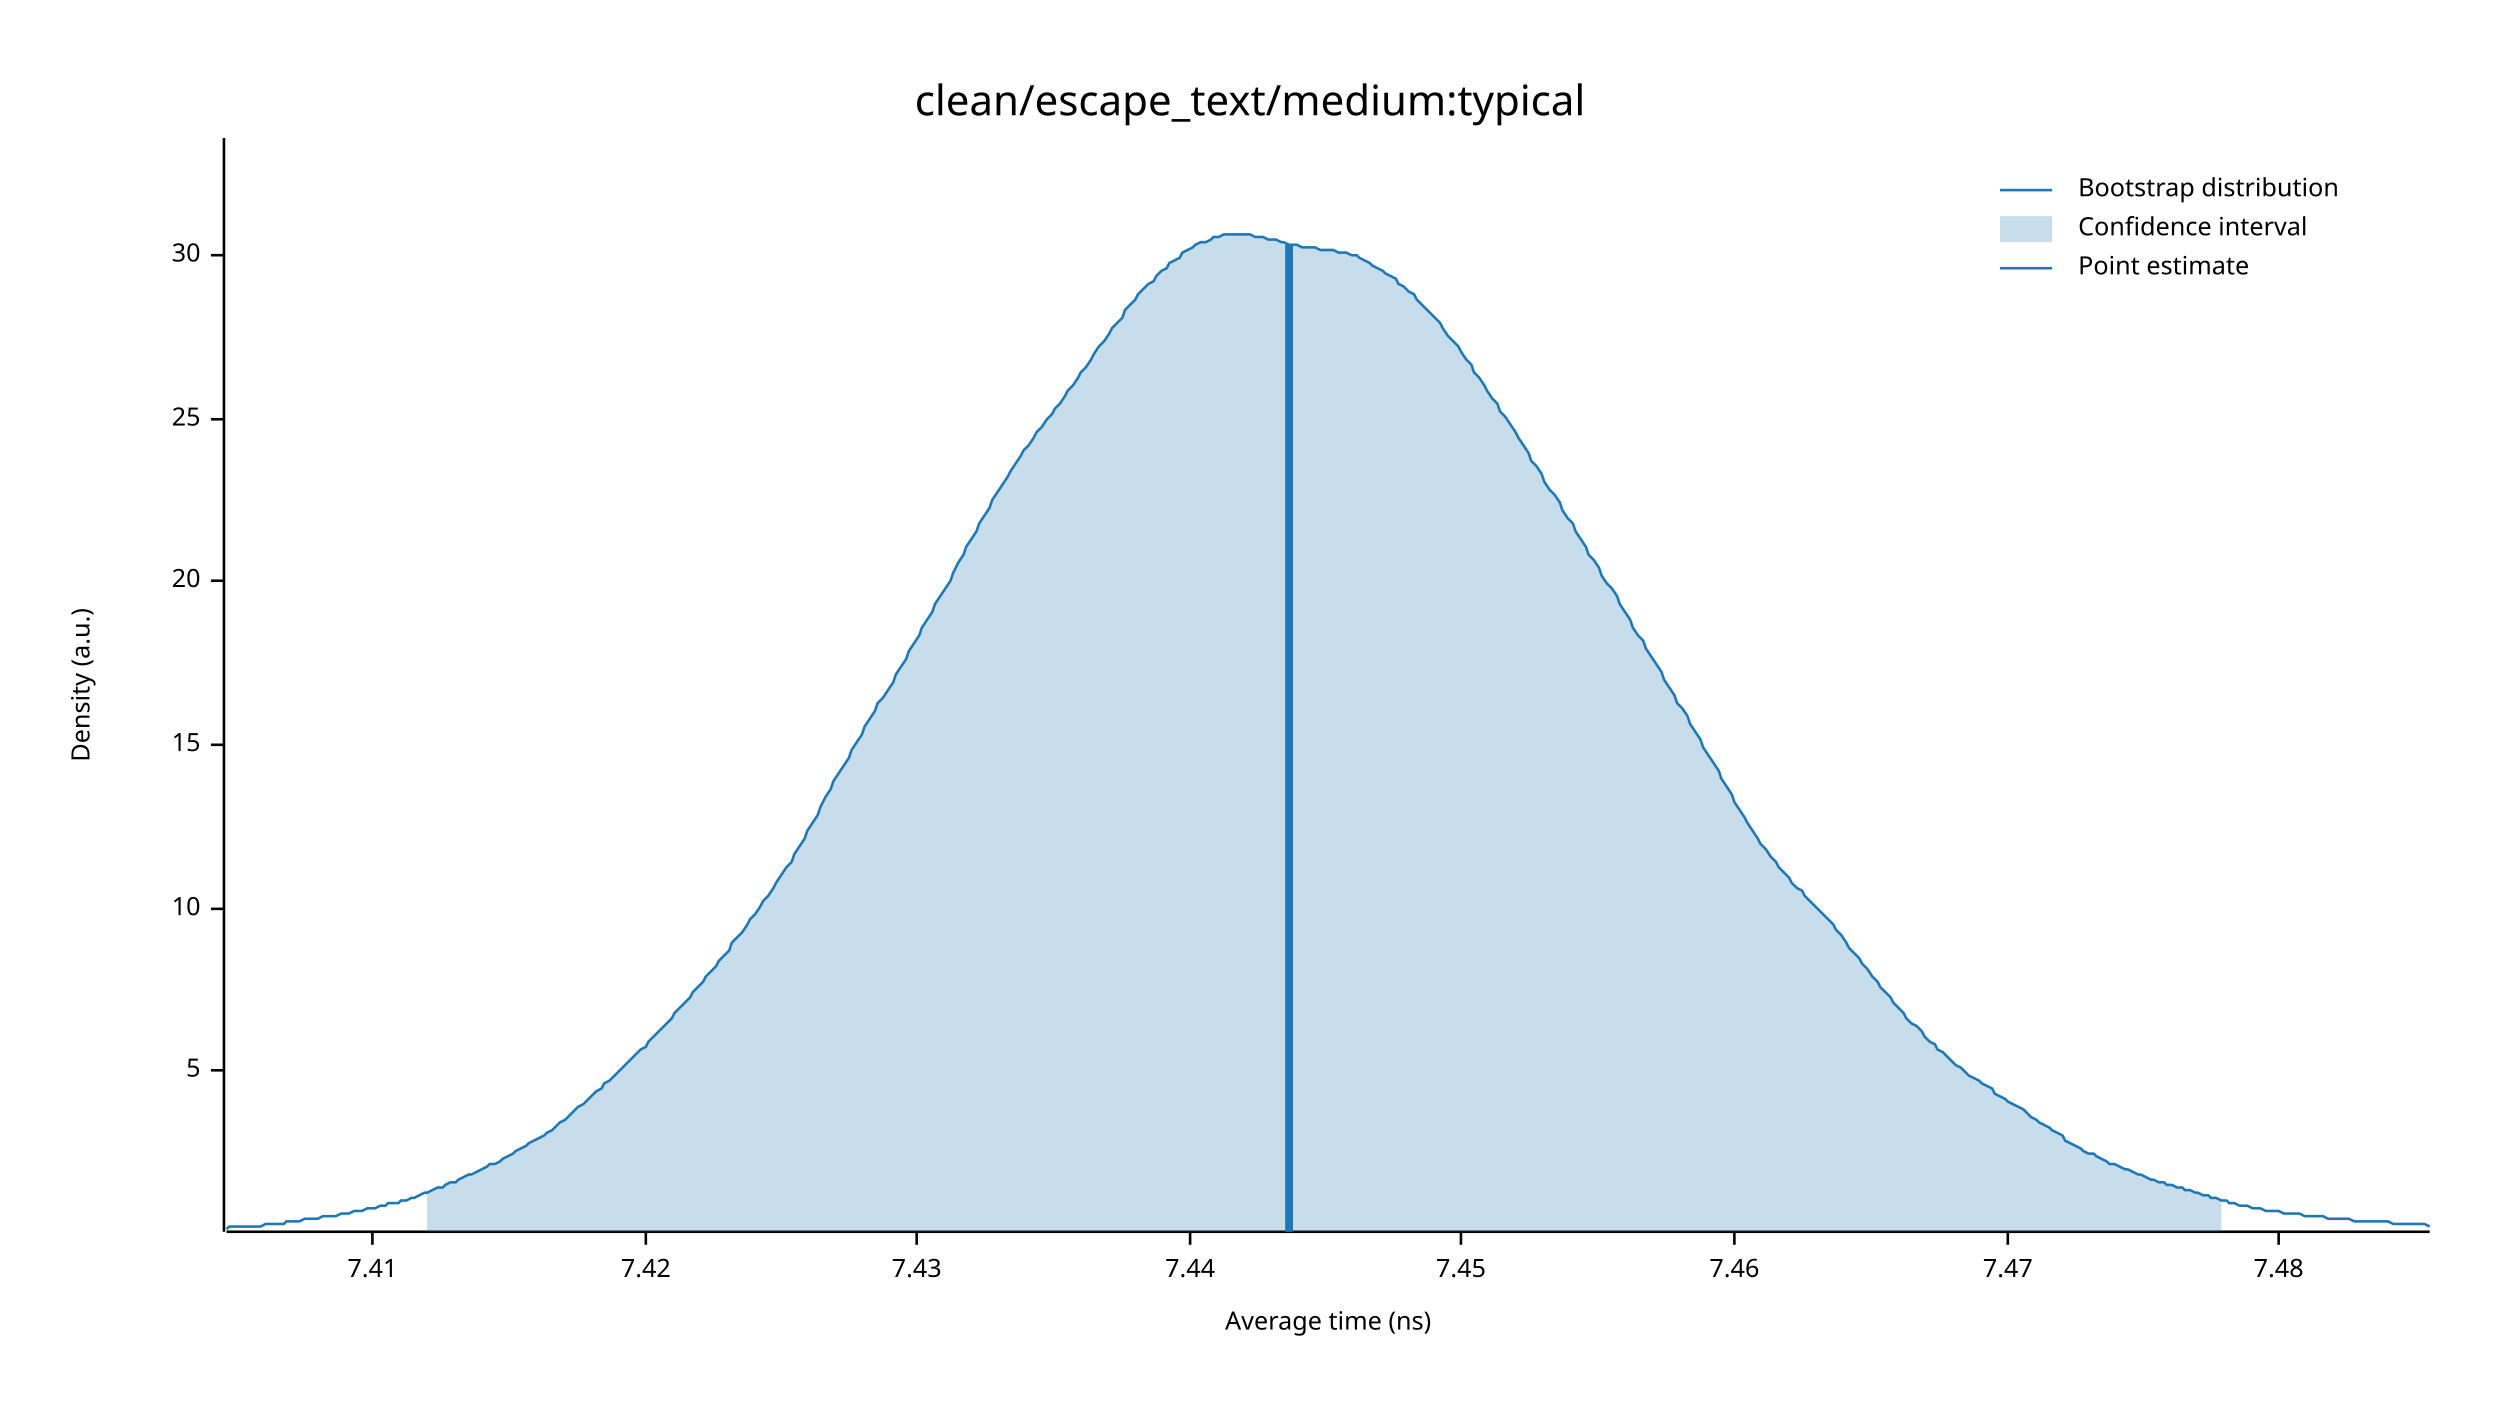
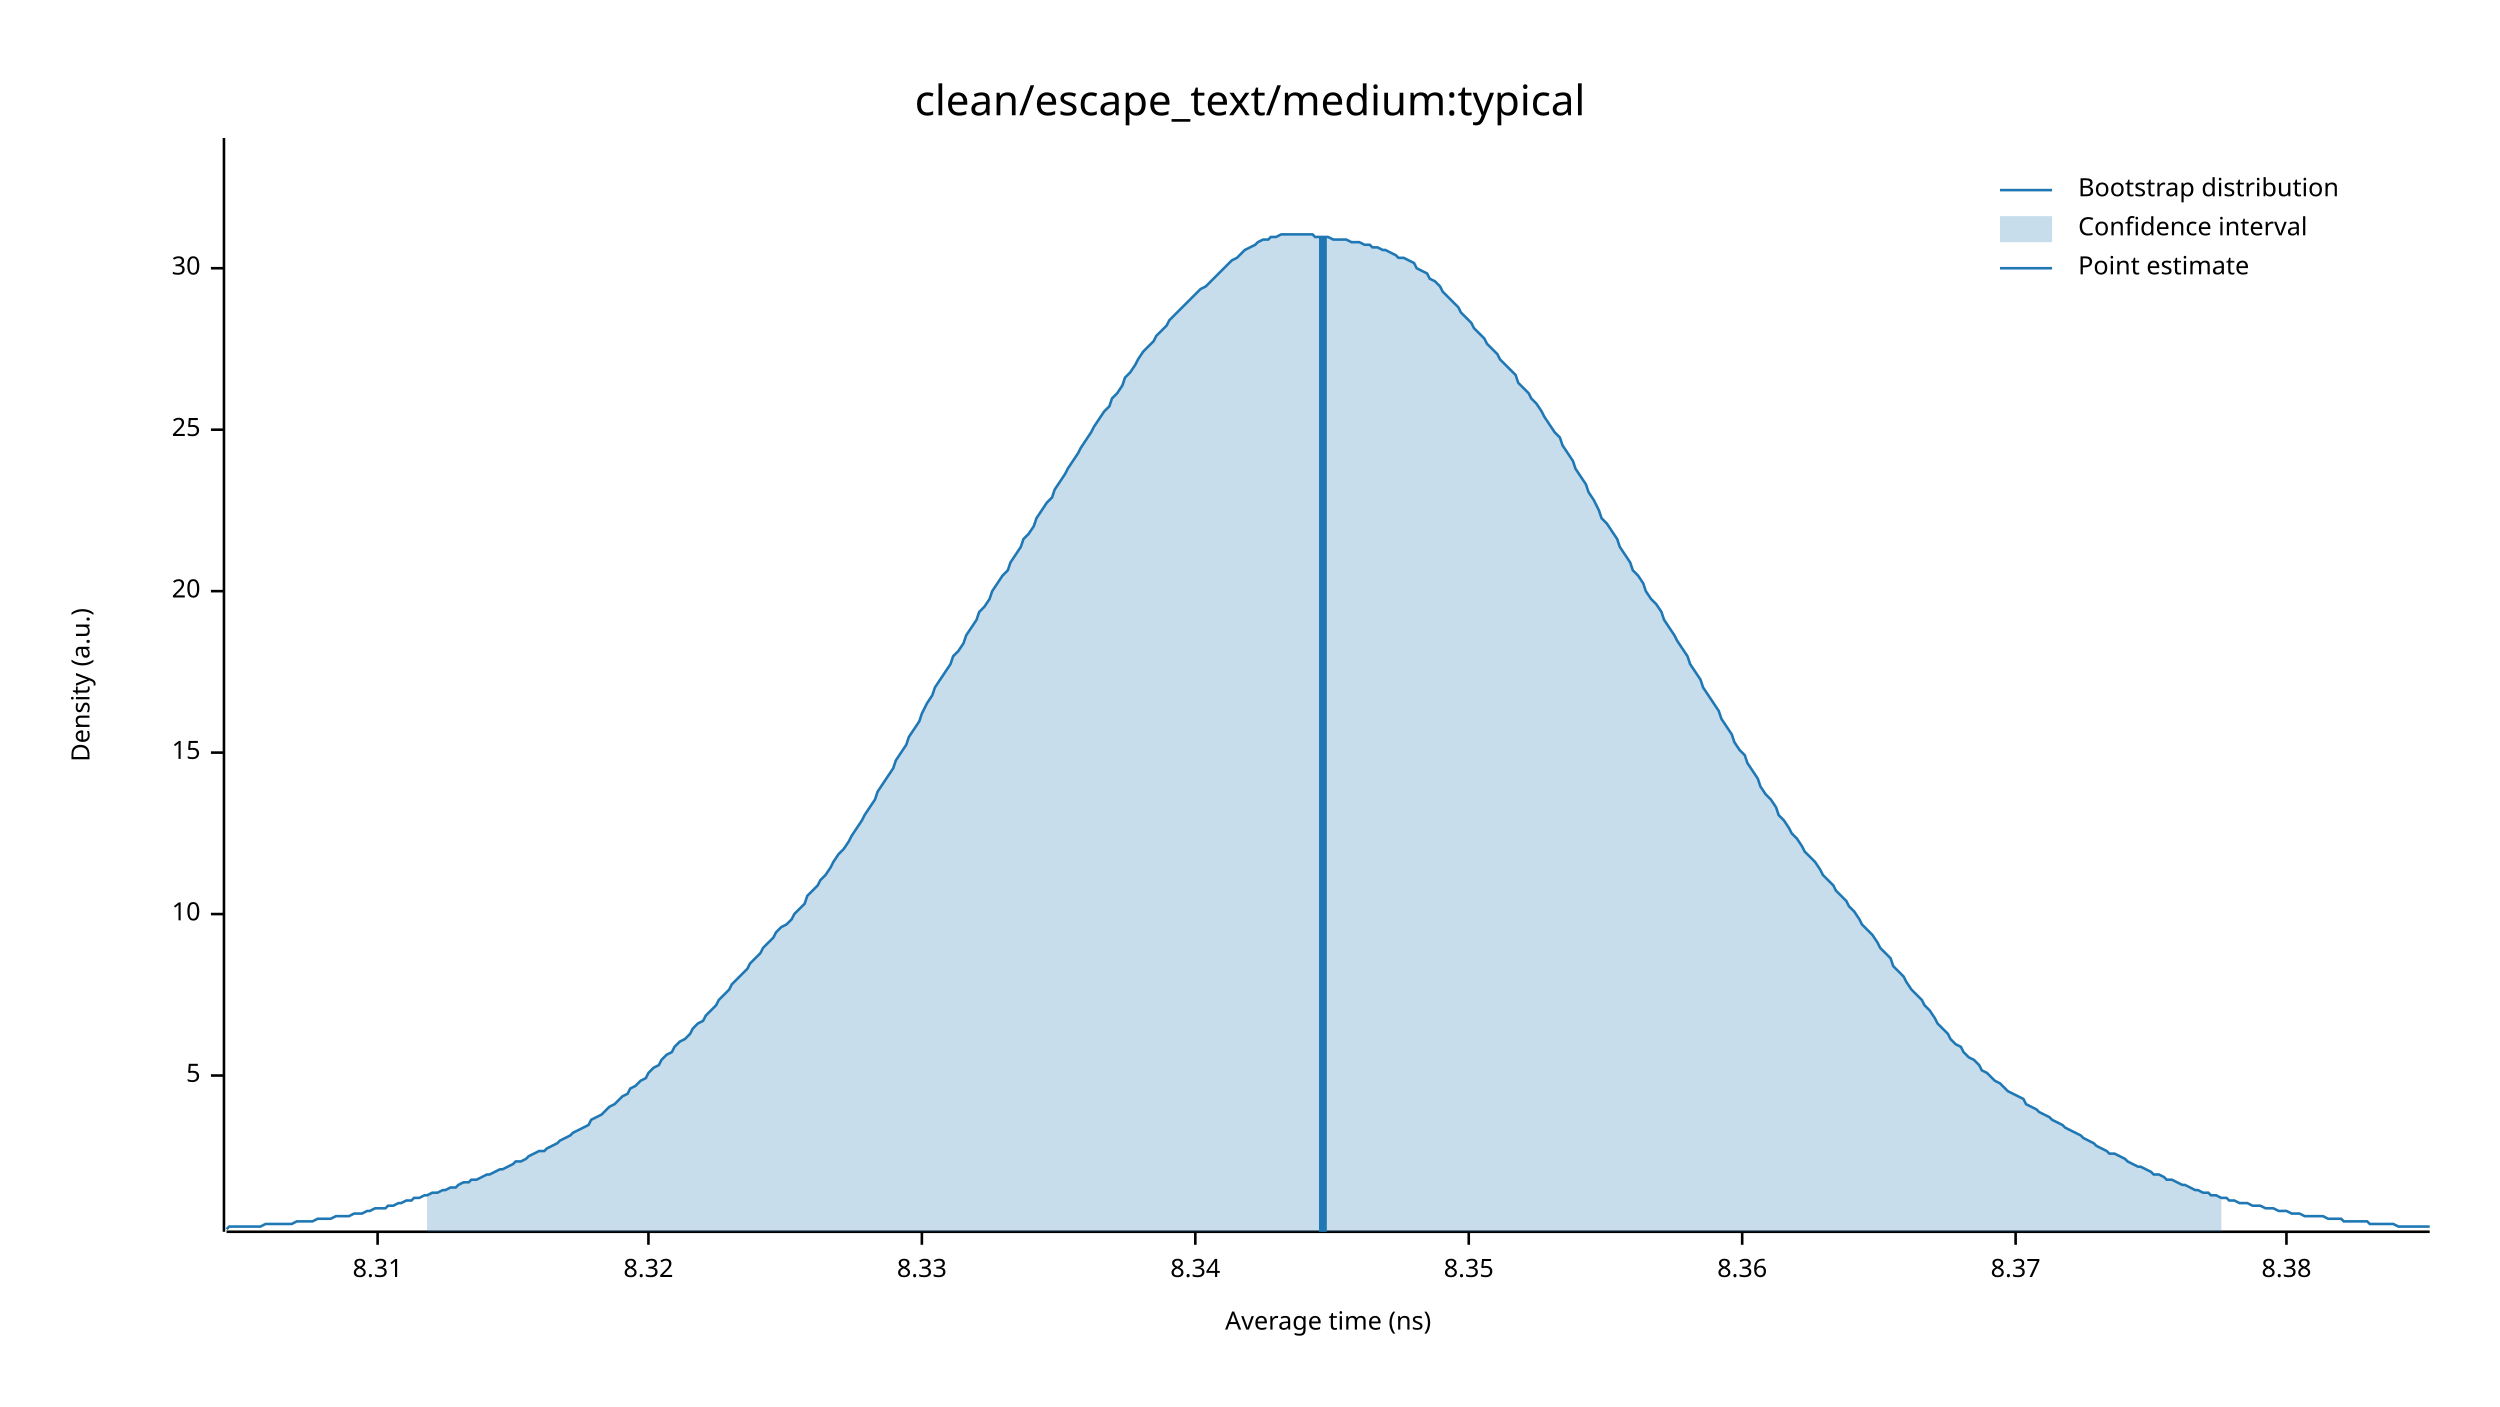
<svg xmlns="http://www.w3.org/2000/svg" width="960" height="540" viewBox="0 0 960 540">
  <text x="480" y="32" dy="0.76em" text-anchor="middle" font-family="sans-serif" font-size="16.129" opacity="1" fill="#000000">
clean/escape_text/medium:typical
</text>
  <text x="27" y="263" dy="0.76em" text-anchor="middle" font-family="sans-serif" font-size="9.677" opacity="1" fill="#000000" transform="rotate(270, 27, 263)">
Density (a.u.)
</text>
  <text x="510" y="513" dy="-0.5ex" text-anchor="middle" font-family="sans-serif" font-size="9.677" opacity="1" fill="#000000">
Average time (ns)
</text>
  <polyline fill="none" opacity="1" stroke="#000000" stroke-width="1" points="86,53 86,473 " />
-   <text x="77" y="411" dy="0.5ex" text-anchor="end" font-family="sans-serif" font-size="9.677" opacity="1" fill="#000000">
+   <text x="77" y="413" dy="0.5ex" text-anchor="end" font-family="sans-serif" font-size="9.677" opacity="1" fill="#000000">
5
</text>
-   <polyline fill="none" opacity="1" stroke="#000000" stroke-width="1" points="81,411 86,411 " />
-   <text x="77" y="349" dy="0.5ex" text-anchor="end" font-family="sans-serif" font-size="9.677" opacity="1" fill="#000000">
+   <polyline fill="none" opacity="1" stroke="#000000" stroke-width="1" points="81,413 86,413 " />
+   <text x="77" y="351" dy="0.5ex" text-anchor="end" font-family="sans-serif" font-size="9.677" opacity="1" fill="#000000">
10
</text>
-   <polyline fill="none" opacity="1" stroke="#000000" stroke-width="1" points="81,349 86,349 " />
-   <text x="77" y="286" dy="0.5ex" text-anchor="end" font-family="sans-serif" font-size="9.677" opacity="1" fill="#000000">
+   <polyline fill="none" opacity="1" stroke="#000000" stroke-width="1" points="81,351 86,351 " />
+   <text x="77" y="289" dy="0.5ex" text-anchor="end" font-family="sans-serif" font-size="9.677" opacity="1" fill="#000000">
15
</text>
-   <polyline fill="none" opacity="1" stroke="#000000" stroke-width="1" points="81,286 86,286 " />
-   <text x="77" y="223" dy="0.5ex" text-anchor="end" font-family="sans-serif" font-size="9.677" opacity="1" fill="#000000">
+   <polyline fill="none" opacity="1" stroke="#000000" stroke-width="1" points="81,289 86,289 " />
+   <text x="77" y="227" dy="0.5ex" text-anchor="end" font-family="sans-serif" font-size="9.677" opacity="1" fill="#000000">
20
</text>
-   <polyline fill="none" opacity="1" stroke="#000000" stroke-width="1" points="81,223 86,223 " />
-   <text x="77" y="161" dy="0.5ex" text-anchor="end" font-family="sans-serif" font-size="9.677" opacity="1" fill="#000000">
+   <polyline fill="none" opacity="1" stroke="#000000" stroke-width="1" points="81,227 86,227 " />
+   <text x="77" y="165" dy="0.5ex" text-anchor="end" font-family="sans-serif" font-size="9.677" opacity="1" fill="#000000">
25
</text>
-   <polyline fill="none" opacity="1" stroke="#000000" stroke-width="1" points="81,161 86,161 " />
-   <text x="77" y="98" dy="0.5ex" text-anchor="end" font-family="sans-serif" font-size="9.677" opacity="1" fill="#000000">
+   <polyline fill="none" opacity="1" stroke="#000000" stroke-width="1" points="81,165 86,165 " />
+   <text x="77" y="103" dy="0.5ex" text-anchor="end" font-family="sans-serif" font-size="9.677" opacity="1" fill="#000000">
30
</text>
-   <polyline fill="none" opacity="1" stroke="#000000" stroke-width="1" points="81,98 86,98 " />
+   <polyline fill="none" opacity="1" stroke="#000000" stroke-width="1" points="81,103 86,103 " />
  <polyline fill="none" opacity="1" stroke="#000000" stroke-width="1" points="87,473 933,473 " />
-   <text x="143" y="483" dy="0.76em" text-anchor="middle" font-family="sans-serif" font-size="9.677" opacity="1" fill="#000000">
- 7.41
+   <text x="145" y="483" dy="0.76em" text-anchor="middle" font-family="sans-serif" font-size="9.677" opacity="1" fill="#000000">
+ 8.31
</text>
-   <polyline fill="none" opacity="1" stroke="#000000" stroke-width="1" points="143,473 143,478 " />
-   <text x="248" y="483" dy="0.76em" text-anchor="middle" font-family="sans-serif" font-size="9.677" opacity="1" fill="#000000">
- 7.42
+   <polyline fill="none" opacity="1" stroke="#000000" stroke-width="1" points="145,473 145,478 " />
+   <text x="249" y="483" dy="0.76em" text-anchor="middle" font-family="sans-serif" font-size="9.677" opacity="1" fill="#000000">
+ 8.32
</text>
-   <polyline fill="none" opacity="1" stroke="#000000" stroke-width="1" points="248,473 248,478 " />
-   <text x="352" y="483" dy="0.76em" text-anchor="middle" font-family="sans-serif" font-size="9.677" opacity="1" fill="#000000">
- 7.43
+   <polyline fill="none" opacity="1" stroke="#000000" stroke-width="1" points="249,473 249,478 " />
+   <text x="354" y="483" dy="0.76em" text-anchor="middle" font-family="sans-serif" font-size="9.677" opacity="1" fill="#000000">
+ 8.33
</text>
-   <polyline fill="none" opacity="1" stroke="#000000" stroke-width="1" points="352,473 352,478 " />
-   <text x="457" y="483" dy="0.76em" text-anchor="middle" font-family="sans-serif" font-size="9.677" opacity="1" fill="#000000">
- 7.44
+   <polyline fill="none" opacity="1" stroke="#000000" stroke-width="1" points="354,473 354,478 " />
+   <text x="459" y="483" dy="0.76em" text-anchor="middle" font-family="sans-serif" font-size="9.677" opacity="1" fill="#000000">
+ 8.34
</text>
-   <polyline fill="none" opacity="1" stroke="#000000" stroke-width="1" points="457,473 457,478 " />
-   <text x="561" y="483" dy="0.76em" text-anchor="middle" font-family="sans-serif" font-size="9.677" opacity="1" fill="#000000">
- 7.45
+   <polyline fill="none" opacity="1" stroke="#000000" stroke-width="1" points="459,473 459,478 " />
+   <text x="564" y="483" dy="0.76em" text-anchor="middle" font-family="sans-serif" font-size="9.677" opacity="1" fill="#000000">
+ 8.35
</text>
-   <polyline fill="none" opacity="1" stroke="#000000" stroke-width="1" points="561,473 561,478 " />
-   <text x="666" y="483" dy="0.76em" text-anchor="middle" font-family="sans-serif" font-size="9.677" opacity="1" fill="#000000">
- 7.46
+   <polyline fill="none" opacity="1" stroke="#000000" stroke-width="1" points="564,473 564,478 " />
+   <text x="669" y="483" dy="0.76em" text-anchor="middle" font-family="sans-serif" font-size="9.677" opacity="1" fill="#000000">
+ 8.36
</text>
-   <polyline fill="none" opacity="1" stroke="#000000" stroke-width="1" points="666,473 666,478 " />
-   <text x="771" y="483" dy="0.76em" text-anchor="middle" font-family="sans-serif" font-size="9.677" opacity="1" fill="#000000">
- 7.47
+   <polyline fill="none" opacity="1" stroke="#000000" stroke-width="1" points="669,473 669,478 " />
+   <text x="774" y="483" dy="0.76em" text-anchor="middle" font-family="sans-serif" font-size="9.677" opacity="1" fill="#000000">
+ 8.37
</text>
-   <polyline fill="none" opacity="1" stroke="#000000" stroke-width="1" points="771,473 771,478 " />
-   <text x="875" y="483" dy="0.76em" text-anchor="middle" font-family="sans-serif" font-size="9.677" opacity="1" fill="#000000">
- 7.48
+   <polyline fill="none" opacity="1" stroke="#000000" stroke-width="1" points="774,473 774,478 " />
+   <text x="878" y="483" dy="0.76em" text-anchor="middle" font-family="sans-serif" font-size="9.677" opacity="1" fill="#000000">
+ 8.38
</text>
-   <polyline fill="none" opacity="1" stroke="#000000" stroke-width="1" points="875,473 875,478 " />
-   <polyline fill="none" opacity="1" stroke="#1F78B4" stroke-width="1" points="87,472 88,471 90,471 92,471 93,471 95,471 97,471 98,471 100,471 102,470 103,470 105,470 107,470 109,470 110,469 112,469 114,469 115,469 117,468 119,468 120,468 122,468 124,467 125,467 127,467 129,467 131,466 132,466 134,466 136,465 137,465 139,465 141,464 142,464 144,464 146,463 148,463 149,462 151,462 153,462 154,461 156,461 158,460 159,460 161,459 163,458 164,458 166,457 168,456 170,456 171,455 173,454 175,454 176,453 178,452 180,451 181,451 183,450 185,449 187,448 188,447 190,447 192,446 193,445 195,444 197,443 198,442 200,441 202,440 203,439 205,438 207,437 209,436 210,435 212,434 214,432 215,431 217,430 219,428 220,427 222,425 224,424 226,422 227,421 229,419 231,418 232,416 234,415 236,413 237,412 239,410 241,408 242,407 244,405 246,403 248,402 249,400 251,398 253,396 254,395 256,393 258,391 259,389 261,387 263,385 265,383 266,381 268,379 270,377 271,375 273,373 275,371 276,369 278,367 280,365 281,362 283,360 285,358 287,355 288,353 290,351 292,348 293,346 295,344 297,341 298,339 300,336 302,333 304,331 305,328 307,325 309,322 310,319 312,316 314,313 315,310 317,306 319,303 320,300 322,297 324,294 326,291 327,288 329,285 331,282 332,279 334,276 336,273 337,270 339,268 341,265 343,262 344,259 346,256 348,253 349,250 351,247 353,244 354,241 356,238 358,235 359,232 361,229 363,226 365,223 366,220 368,216 370,213 371,210 373,207 375,204 376,201 378,198 380,195 381,192 383,189 385,186 387,183 388,181 390,178 392,175 393,173 395,171 397,168 398,166 400,164 402,161 404,159 405,157 407,155 409,152 410,150 412,148 414,145 415,143 417,141 419,138 420,136 422,133 424,131 426,128 427,126 429,124 431,122 432,119 434,117 436,115 437,113 439,111 441,109 443,108 444,106 446,104 448,103 449,101 451,100 453,99 454,97 456,96 458,95 459,94 461,93 463,93 465,92 466,91 468,91 470,90 471,90 473,90 475,90 476,90 478,90 480,90 482,91 483,91 485,91 487,92 488,92 490,92 492,93 493,93 495,94 497,94 498,94 500,95 502,95 504,95 505,95 507,96 509,96 510,96 512,96 514,97 515,97 517,97 519,98 521,98 522,99 524,100 526,101 527,102 529,103 531,104 532,105 534,106 536,107 537,109 539,110 541,112 543,113 544,115 546,117 548,119 549,120 551,122 553,124 554,126 556,129 558,131 560,133 561,135 563,138 565,140 566,143 568,145 570,148 571,150 573,153 575,155 576,158 578,160 580,163 582,166 583,168 585,171 587,174 588,177 590,179 592,182 593,185 595,188 597,190 599,193 600,196 602,199 604,201 605,204 607,207 609,210 610,213 612,215 614,218 615,221 617,224 619,226 621,229 622,232 624,235 626,238 627,241 629,244 631,246 632,249 634,252 636,255 638,258 639,261 641,264 643,267 644,270 646,272 648,275 649,278 651,281 653,284 654,287 656,290 658,293 660,296 661,299 663,302 665,305 666,308 668,311 670,314 671,316 673,319 675,322 676,324 678,326 680,329 682,331 683,333 685,335 687,337 688,339 690,341 692,342 693,344 695,346 697,348 699,350 700,351 702,353 704,355 705,357 707,359 709,362 710,364 712,366 714,368 715,370 717,372 719,375 721,377 722,379 724,381 726,383 727,385 729,387 731,389 732,391 734,393 736,394 738,396 739,398 741,400 743,401 744,403 746,404 748,406 749,407 751,409 753,410 754,411 756,413 758,414 760,415 761,416 763,417 765,418 766,420 768,421 770,422 771,423 773,424 775,425 777,426 778,427 780,429 782,430 783,431 785,432 787,433 788,434 790,435 792,436 793,438 795,439 797,440 799,441 800,442 802,443 804,443 805,444 807,445 809,446 810,447 812,447 814,448 816,449 817,449 819,450 821,451 822,451 824,452 826,453 827,453 829,454 831,454 832,455 834,455 836,456 838,456 839,457 841,457 843,458 844,458 846,459 848,459 849,460 851,460 853,461 855,461 856,462 858,462 860,463 861,463 863,463 865,464 866,464 868,464 870,465 871,465 873,465 875,465 877,466 878,466 880,466 882,466 883,466 885,467 887,467 888,467 890,467 892,467 894,468 895,468 897,468 899,468 900,468 902,468 904,469 905,469 907,469 909,469 910,469 912,469 914,469 916,469 917,469 919,470 921,470 922,470 924,470 926,470 927,470 929,470 931,470 933,471 " />
-   <polygon opacity="0.25" fill="#1F78B4" points="164,458 166,457 168,456 170,456 171,455 173,454 175,454 176,453 178,452 180,451 181,451 183,450 185,449 187,448 188,447 190,447 192,446 193,445 195,444 197,443 198,442 200,441 202,440 203,439 205,438 207,437 209,436 210,435 212,434 214,432 215,431 217,430 219,428 220,427 222,425 224,424 226,422 227,421 229,419 231,418 232,416 234,415 236,413 237,412 239,410 241,408 242,407 244,405 246,403 248,402 249,400 251,398 253,396 254,395 256,393 258,391 259,389 261,387 263,385 265,383 266,381 268,379 270,377 271,375 273,373 275,371 276,369 278,367 280,365 281,362 283,360 285,358 287,355 288,353 290,351 292,348 293,346 295,344 297,341 298,339 300,336 302,333 304,331 305,328 307,325 309,322 310,319 312,316 314,313 315,310 317,306 319,303 320,300 322,297 324,294 326,291 327,288 329,285 331,282 332,279 334,276 336,273 337,270 339,268 341,265 343,262 344,259 346,256 348,253 349,250 351,247 353,244 354,241 356,238 358,235 359,232 361,229 363,226 365,223 366,220 368,216 370,213 371,210 373,207 375,204 376,201 378,198 380,195 381,192 383,189 385,186 387,183 388,181 390,178 392,175 393,173 395,171 397,168 398,166 400,164 402,161 404,159 405,157 407,155 409,152 410,150 412,148 414,145 415,143 417,141 419,138 420,136 422,133 424,131 426,128 427,126 429,124 431,122 432,119 434,117 436,115 437,113 439,111 441,109 443,108 444,106 446,104 448,103 449,101 451,100 453,99 454,97 456,96 458,95 459,94 461,93 463,93 465,92 466,91 468,91 470,90 471,90 473,90 475,90 476,90 478,90 480,90 482,91 483,91 485,91 487,92 488,92 490,92 492,93 493,93 495,94 497,94 498,94 500,95 502,95 504,95 505,95 507,96 509,96 510,96 512,96 514,97 515,97 517,97 519,98 521,98 522,99 524,100 526,101 527,102 529,103 531,104 532,105 534,106 536,107 537,109 539,110 541,112 543,113 544,115 546,117 548,119 549,120 551,122 553,124 554,126 556,129 558,131 560,133 561,135 563,138 565,140 566,143 568,145 570,148 571,150 573,153 575,155 576,158 578,160 580,163 582,166 583,168 585,171 587,174 588,177 590,179 592,182 593,185 595,188 597,190 599,193 600,196 602,199 604,201 605,204 607,207 609,210 610,213 612,215 614,218 615,221 617,224 619,226 621,229 622,232 624,235 626,238 627,241 629,244 631,246 632,249 634,252 636,255 638,258 639,261 641,264 643,267 644,270 646,272 648,275 649,278 651,281 653,284 654,287 656,290 658,293 660,296 661,299 663,302 665,305 666,308 668,311 670,314 671,316 673,319 675,322 676,324 678,326 680,329 682,331 683,333 685,335 687,337 688,339 690,341 692,342 693,344 695,346 697,348 699,350 700,351 702,353 704,355 705,357 707,359 709,362 710,364 712,366 714,368 715,370 717,372 719,375 721,377 722,379 724,381 726,383 727,385 729,387 731,389 732,391 734,393 736,394 738,396 739,398 741,400 743,401 744,403 746,404 748,406 749,407 751,409 753,410 754,411 756,413 758,414 760,415 761,416 763,417 765,418 766,420 768,421 770,422 771,423 773,424 775,425 777,426 778,427 780,429 782,430 783,431 785,432 787,433 788,434 790,435 792,436 793,438 795,439 797,440 799,441 800,442 802,443 804,443 805,444 807,445 809,446 810,447 812,447 814,448 816,449 817,449 819,450 821,451 822,451 824,452 826,453 827,453 829,454 831,454 832,455 834,455 836,456 838,456 839,457 841,457 843,458 844,458 846,459 848,459 849,460 851,460 853,461 853,473 164,473 " />
-   <polyline fill="none" opacity="1" stroke="#1F78B4" stroke-width="3" points="495,473 495,94 " />
+   <polyline fill="none" opacity="1" stroke="#000000" stroke-width="1" points="878,473 878,478 " />
+   <polyline fill="none" opacity="1" stroke="#1F78B4" stroke-width="1" points="87,472 88,471 90,471 92,471 93,471 95,471 97,471 98,471 100,471 102,470 103,470 105,470 107,470 109,470 110,470 112,470 114,469 115,469 117,469 119,469 120,469 122,468 124,468 125,468 127,468 129,467 131,467 132,467 134,467 136,466 137,466 139,466 141,465 142,465 144,464 146,464 148,464 149,463 151,463 153,462 154,462 156,461 158,461 159,460 161,460 163,459 164,459 166,458 168,458 170,457 171,457 173,456 175,456 176,455 178,454 180,454 181,453 183,453 185,452 187,451 188,451 190,450 192,449 193,449 195,448 197,447 198,446 200,446 202,445 203,444 205,443 207,442 209,442 210,441 212,440 214,439 215,438 217,437 219,436 220,435 222,434 224,433 226,432 227,430 229,429 231,428 232,427 234,425 236,424 237,423 239,421 241,420 242,418 244,417 246,415 248,414 249,412 251,410 253,409 254,407 256,405 258,404 259,402 261,400 263,399 265,397 266,395 268,393 270,392 271,390 273,388 275,386 276,384 278,382 280,380 281,378 283,376 285,374 287,372 288,370 290,368 292,366 293,364 295,362 297,360 298,358 300,356 302,355 304,353 305,351 307,349 309,347 310,344 312,342 314,340 315,338 317,336 319,333 320,331 322,328 324,326 326,323 327,321 329,318 331,315 332,313 334,310 336,307 337,304 339,301 341,298 343,295 344,292 346,289 348,286 349,283 351,280 353,277 354,274 356,270 358,267 359,264 361,261 363,258 365,255 366,252 368,250 370,247 371,244 373,241 375,238 376,235 378,233 380,230 381,227 383,224 385,221 387,219 388,216 390,213 392,210 393,207 395,205 397,202 398,199 400,196 402,193 404,191 405,188 407,185 409,182 410,180 412,177 414,174 415,172 417,169 419,166 420,164 422,161 424,158 426,156 427,153 429,151 431,148 432,145 434,143 436,140 437,138 439,135 441,133 443,131 444,129 446,127 448,125 449,123 451,121 453,119 454,118 456,116 458,114 459,113 461,111 463,110 465,108 466,107 468,105 470,103 471,102 473,100 475,99 476,98 478,96 480,95 482,94 483,93 485,92 487,92 488,91 490,91 492,90 493,90 495,90 497,90 498,90 500,90 502,90 504,90 505,91 507,91 509,91 510,91 512,92 514,92 515,92 517,92 519,93 521,93 522,93 524,94 526,94 527,95 529,95 531,96 532,96 534,97 536,98 537,99 539,99 541,100 543,101 544,103 546,104 548,105 549,107 551,108 553,110 554,112 556,114 558,116 560,118 561,120 563,122 565,124 566,126 568,128 570,130 571,132 573,134 575,136 576,138 578,140 580,142 582,144 583,147 585,149 587,151 588,153 590,155 592,158 593,160 595,163 597,166 599,168 600,171 602,174 604,177 605,180 607,183 609,186 610,189 612,192 614,196 615,199 617,201 619,204 621,207 622,210 624,213 626,216 627,219 629,221 631,224 632,227 634,230 636,232 638,235 639,238 641,241 643,244 644,246 646,249 648,252 649,255 651,258 653,261 654,264 656,267 658,270 660,273 661,276 663,279 665,282 666,285 668,288 670,290 671,293 673,296 675,299 676,302 678,305 680,307 682,310 683,313 685,315 687,318 688,320 690,322 692,325 693,327 695,329 697,331 699,334 700,336 702,338 704,340 705,342 707,344 709,346 710,348 712,350 714,353 715,355 717,357 719,359 721,362 722,364 724,366 726,368 727,371 729,373 731,375 732,377 734,380 736,382 738,384 739,386 741,388 743,391 744,393 746,395 748,397 749,399 751,401 753,402 754,404 756,406 758,407 760,409 761,411 763,412 765,414 766,415 768,416 770,418 771,419 773,420 775,421 777,422 778,424 780,425 782,426 783,427 785,428 787,429 788,430 790,431 792,432 793,433 795,434 797,435 799,436 800,437 802,438 804,439 805,440 807,441 809,442 810,443 812,443 814,444 816,445 817,446 819,447 821,448 822,448 824,449 826,450 827,451 829,451 831,452 832,453 834,453 836,454 838,455 839,455 841,456 843,457 844,457 846,458 848,458 849,459 851,459 853,460 855,460 856,461 858,461 860,462 861,462 863,462 865,463 866,463 868,463 870,464 871,464 873,464 875,465 877,465 878,465 880,466 882,466 883,466 885,467 887,467 888,467 890,467 892,467 894,468 895,468 897,468 899,468 900,469 902,469 904,469 905,469 907,469 909,469 910,470 912,470 914,470 916,470 917,470 919,470 921,471 922,471 924,471 926,471 927,471 929,471 931,471 933,471 " />
+   <polygon opacity="0.25" fill="#1F78B4" points="164,459 166,458 168,458 170,457 171,457 173,456 175,456 176,455 178,454 180,454 181,453 183,453 185,452 187,451 188,451 190,450 192,449 193,449 195,448 197,447 198,446 200,446 202,445 203,444 205,443 207,442 209,442 210,441 212,440 214,439 215,438 217,437 219,436 220,435 222,434 224,433 226,432 227,430 229,429 231,428 232,427 234,425 236,424 237,423 239,421 241,420 242,418 244,417 246,415 248,414 249,412 251,410 253,409 254,407 256,405 258,404 259,402 261,400 263,399 265,397 266,395 268,393 270,392 271,390 273,388 275,386 276,384 278,382 280,380 281,378 283,376 285,374 287,372 288,370 290,368 292,366 293,364 295,362 297,360 298,358 300,356 302,355 304,353 305,351 307,349 309,347 310,344 312,342 314,340 315,338 317,336 319,333 320,331 322,328 324,326 326,323 327,321 329,318 331,315 332,313 334,310 336,307 337,304 339,301 341,298 343,295 344,292 346,289 348,286 349,283 351,280 353,277 354,274 356,270 358,267 359,264 361,261 363,258 365,255 366,252 368,250 370,247 371,244 373,241 375,238 376,235 378,233 380,230 381,227 383,224 385,221 387,219 388,216 390,213 392,210 393,207 395,205 397,202 398,199 400,196 402,193 404,191 405,188 407,185 409,182 410,180 412,177 414,174 415,172 417,169 419,166 420,164 422,161 424,158 426,156 427,153 429,151 431,148 432,145 434,143 436,140 437,138 439,135 441,133 443,131 444,129 446,127 448,125 449,123 451,121 453,119 454,118 456,116 458,114 459,113 461,111 463,110 465,108 466,107 468,105 470,103 471,102 473,100 475,99 476,98 478,96 480,95 482,94 483,93 485,92 487,92 488,91 490,91 492,90 493,90 495,90 497,90 498,90 500,90 502,90 504,90 505,91 507,91 509,91 510,91 512,92 514,92 515,92 517,92 519,93 521,93 522,93 524,94 526,94 527,95 529,95 531,96 532,96 534,97 536,98 537,99 539,99 541,100 543,101 544,103 546,104 548,105 549,107 551,108 553,110 554,112 556,114 558,116 560,118 561,120 563,122 565,124 566,126 568,128 570,130 571,132 573,134 575,136 576,138 578,140 580,142 582,144 583,147 585,149 587,151 588,153 590,155 592,158 593,160 595,163 597,166 599,168 600,171 602,174 604,177 605,180 607,183 609,186 610,189 612,192 614,196 615,199 617,201 619,204 621,207 622,210 624,213 626,216 627,219 629,221 631,224 632,227 634,230 636,232 638,235 639,238 641,241 643,244 644,246 646,249 648,252 649,255 651,258 653,261 654,264 656,267 658,270 660,273 661,276 663,279 665,282 666,285 668,288 670,290 671,293 673,296 675,299 676,302 678,305 680,307 682,310 683,313 685,315 687,318 688,320 690,322 692,325 693,327 695,329 697,331 699,334 700,336 702,338 704,340 705,342 707,344 709,346 710,348 712,350 714,353 715,355 717,357 719,359 721,362 722,364 724,366 726,368 727,371 729,373 731,375 732,377 734,380 736,382 738,384 739,386 741,388 743,391 744,393 746,395 748,397 749,399 751,401 753,402 754,404 756,406 758,407 760,409 761,411 763,412 765,414 766,415 768,416 770,418 771,419 773,420 775,421 777,422 778,424 780,425 782,426 783,427 785,428 787,429 788,430 790,431 792,432 793,433 795,434 797,435 799,436 800,437 802,438 804,439 805,440 807,441 809,442 810,443 812,443 814,444 816,445 817,446 819,447 821,448 822,448 824,449 826,450 827,451 829,451 831,452 832,453 834,453 836,454 838,455 839,455 841,456 843,457 844,457 846,458 848,458 849,459 851,459 853,460 853,473 164,473 " />
+   <polyline fill="none" opacity="1" stroke="#1F78B4" stroke-width="3" points="508,473 508,91 " />
  <text x="798" y="68" dy="0.76em" text-anchor="start" font-family="sans-serif" font-size="9.677" opacity="1" fill="#000000">
Bootstrap distribution
</text>
  <text x="798" y="83" dy="0.76em" text-anchor="start" font-family="sans-serif" font-size="9.677" opacity="1" fill="#000000">
Confidence interval
</text>
  <text x="798" y="98" dy="0.76em" text-anchor="start" font-family="sans-serif" font-size="9.677" opacity="1" fill="#000000">
Point estimate
</text>
  <polyline fill="none" opacity="1" stroke="#1F78B4" stroke-width="1" points="768,73 788,73 " />
  <rect x="768" y="83" width="20" height="10" opacity="0.25" fill="#1F78B4" stroke="none" />
  <polyline fill="none" opacity="1" stroke="#1F78B4" stroke-width="1" points="768,103 788,103 " />
</svg>
